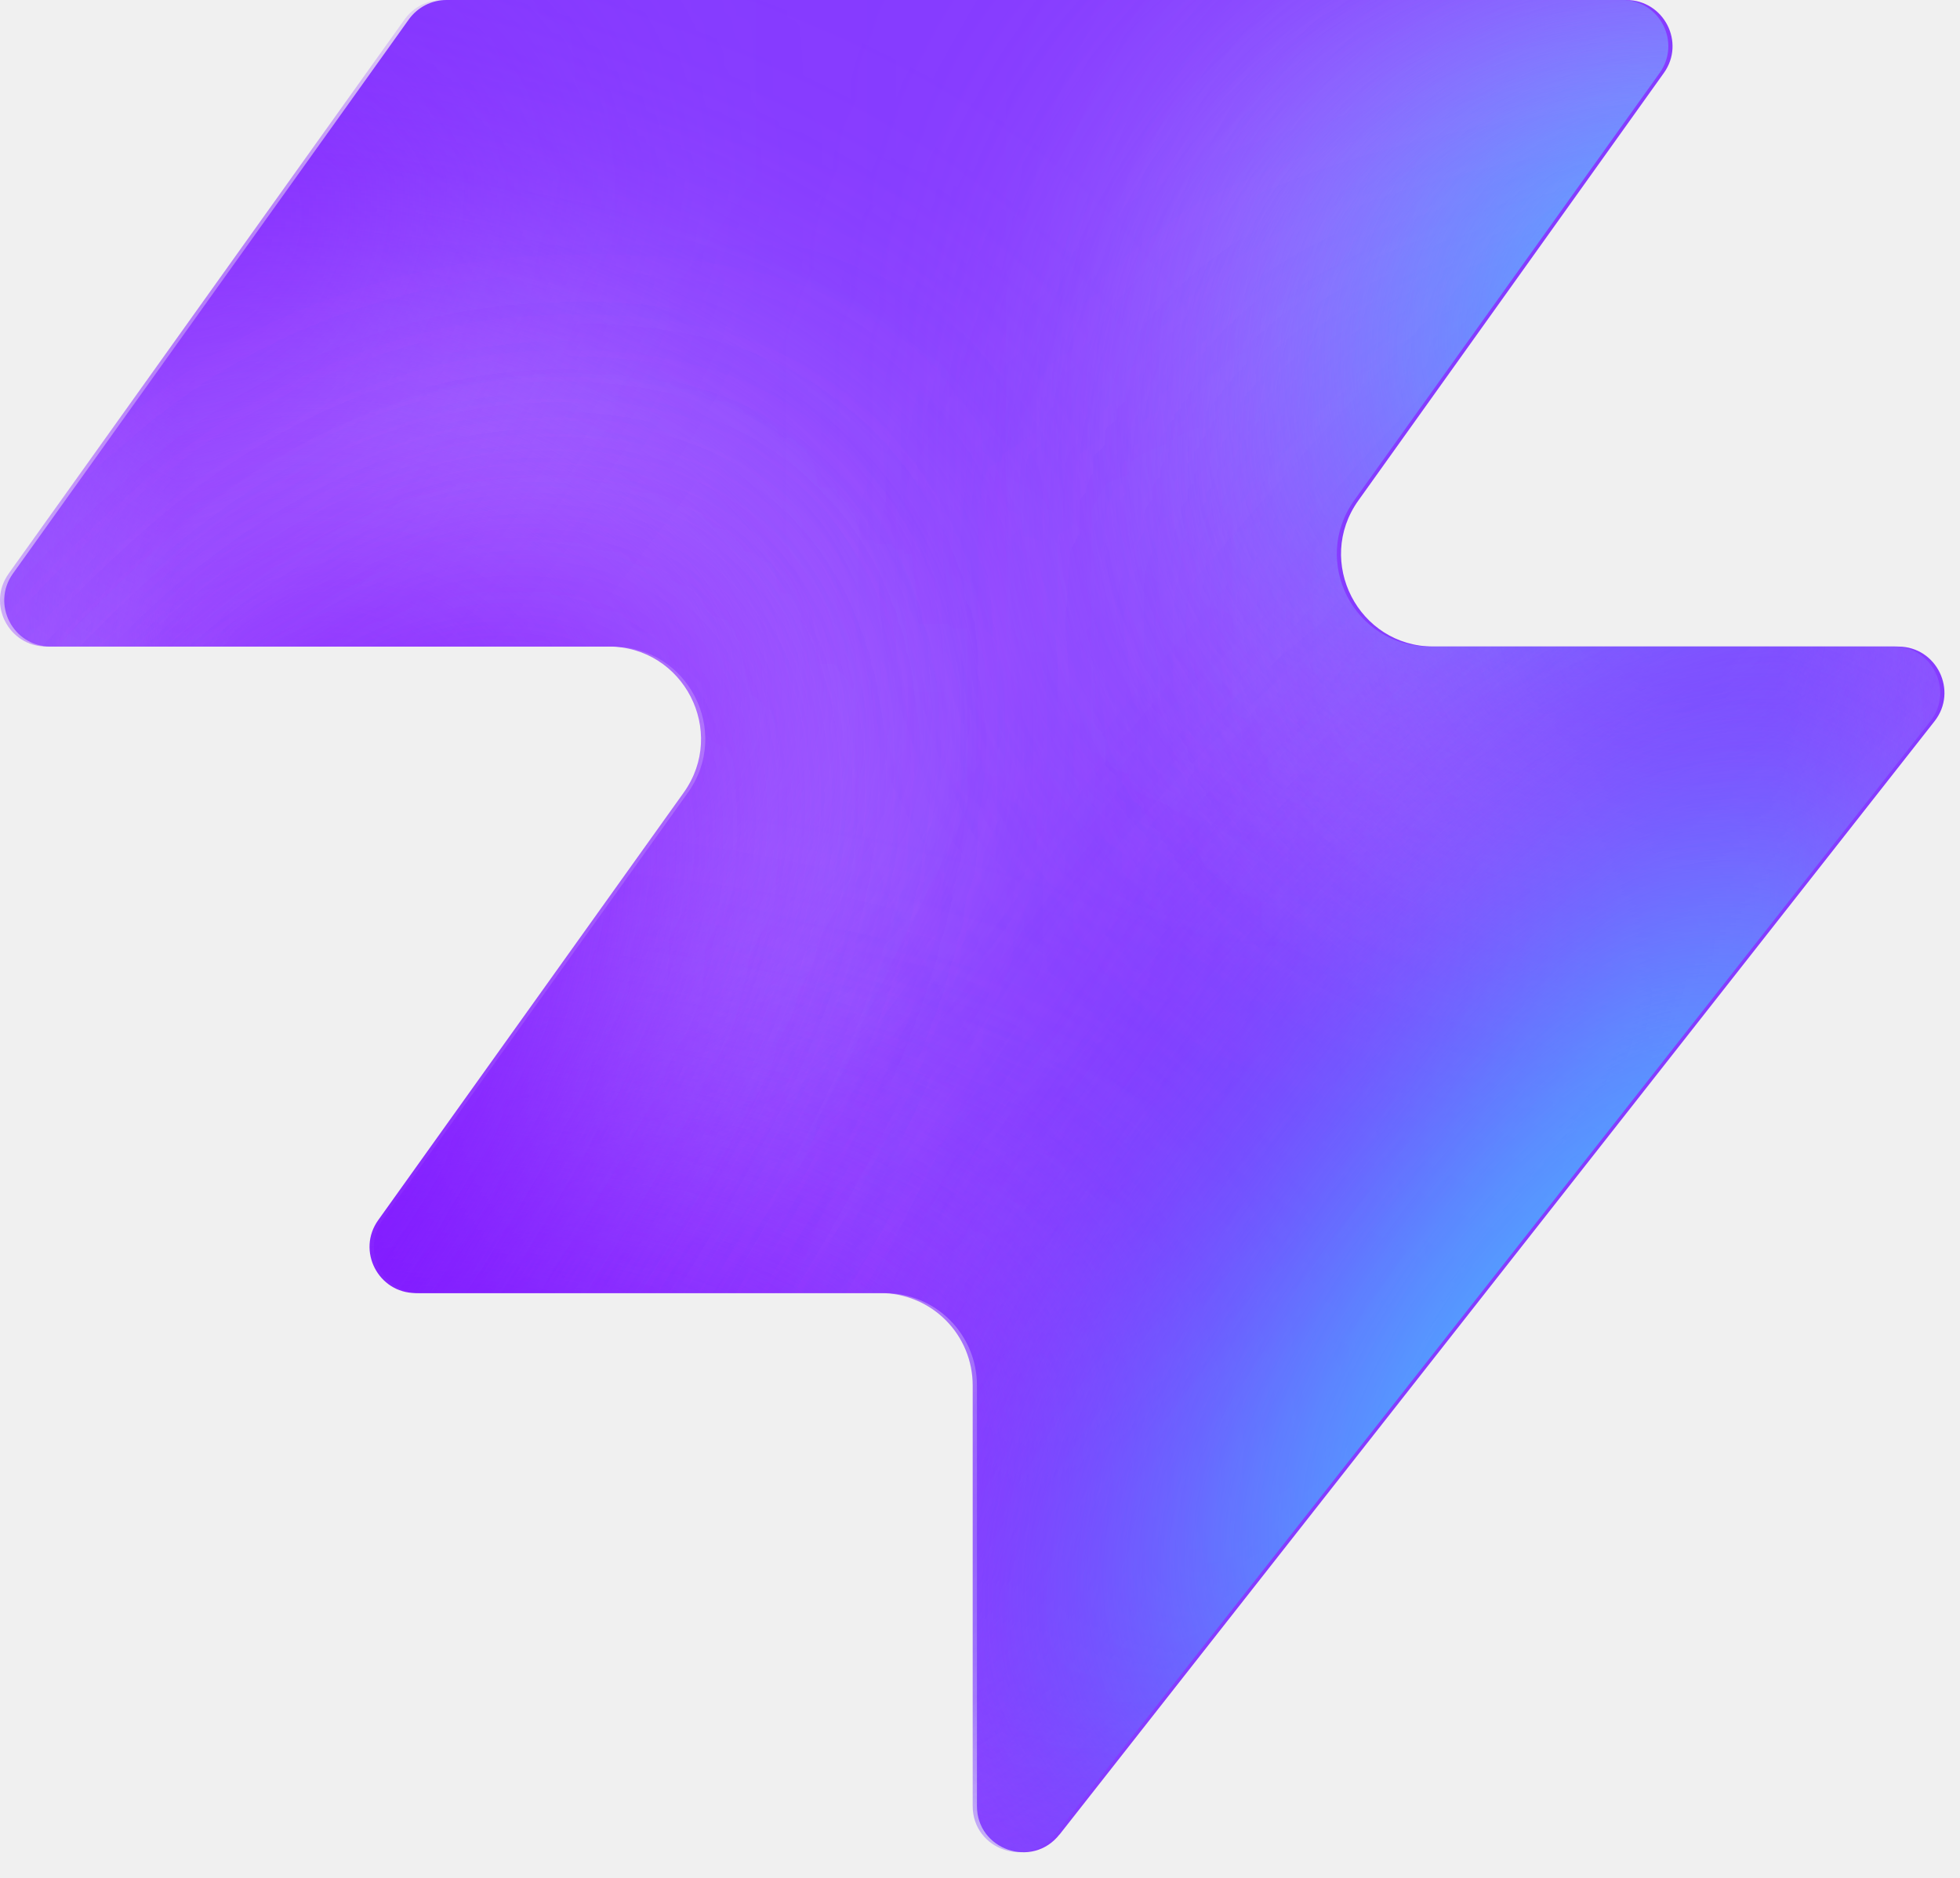
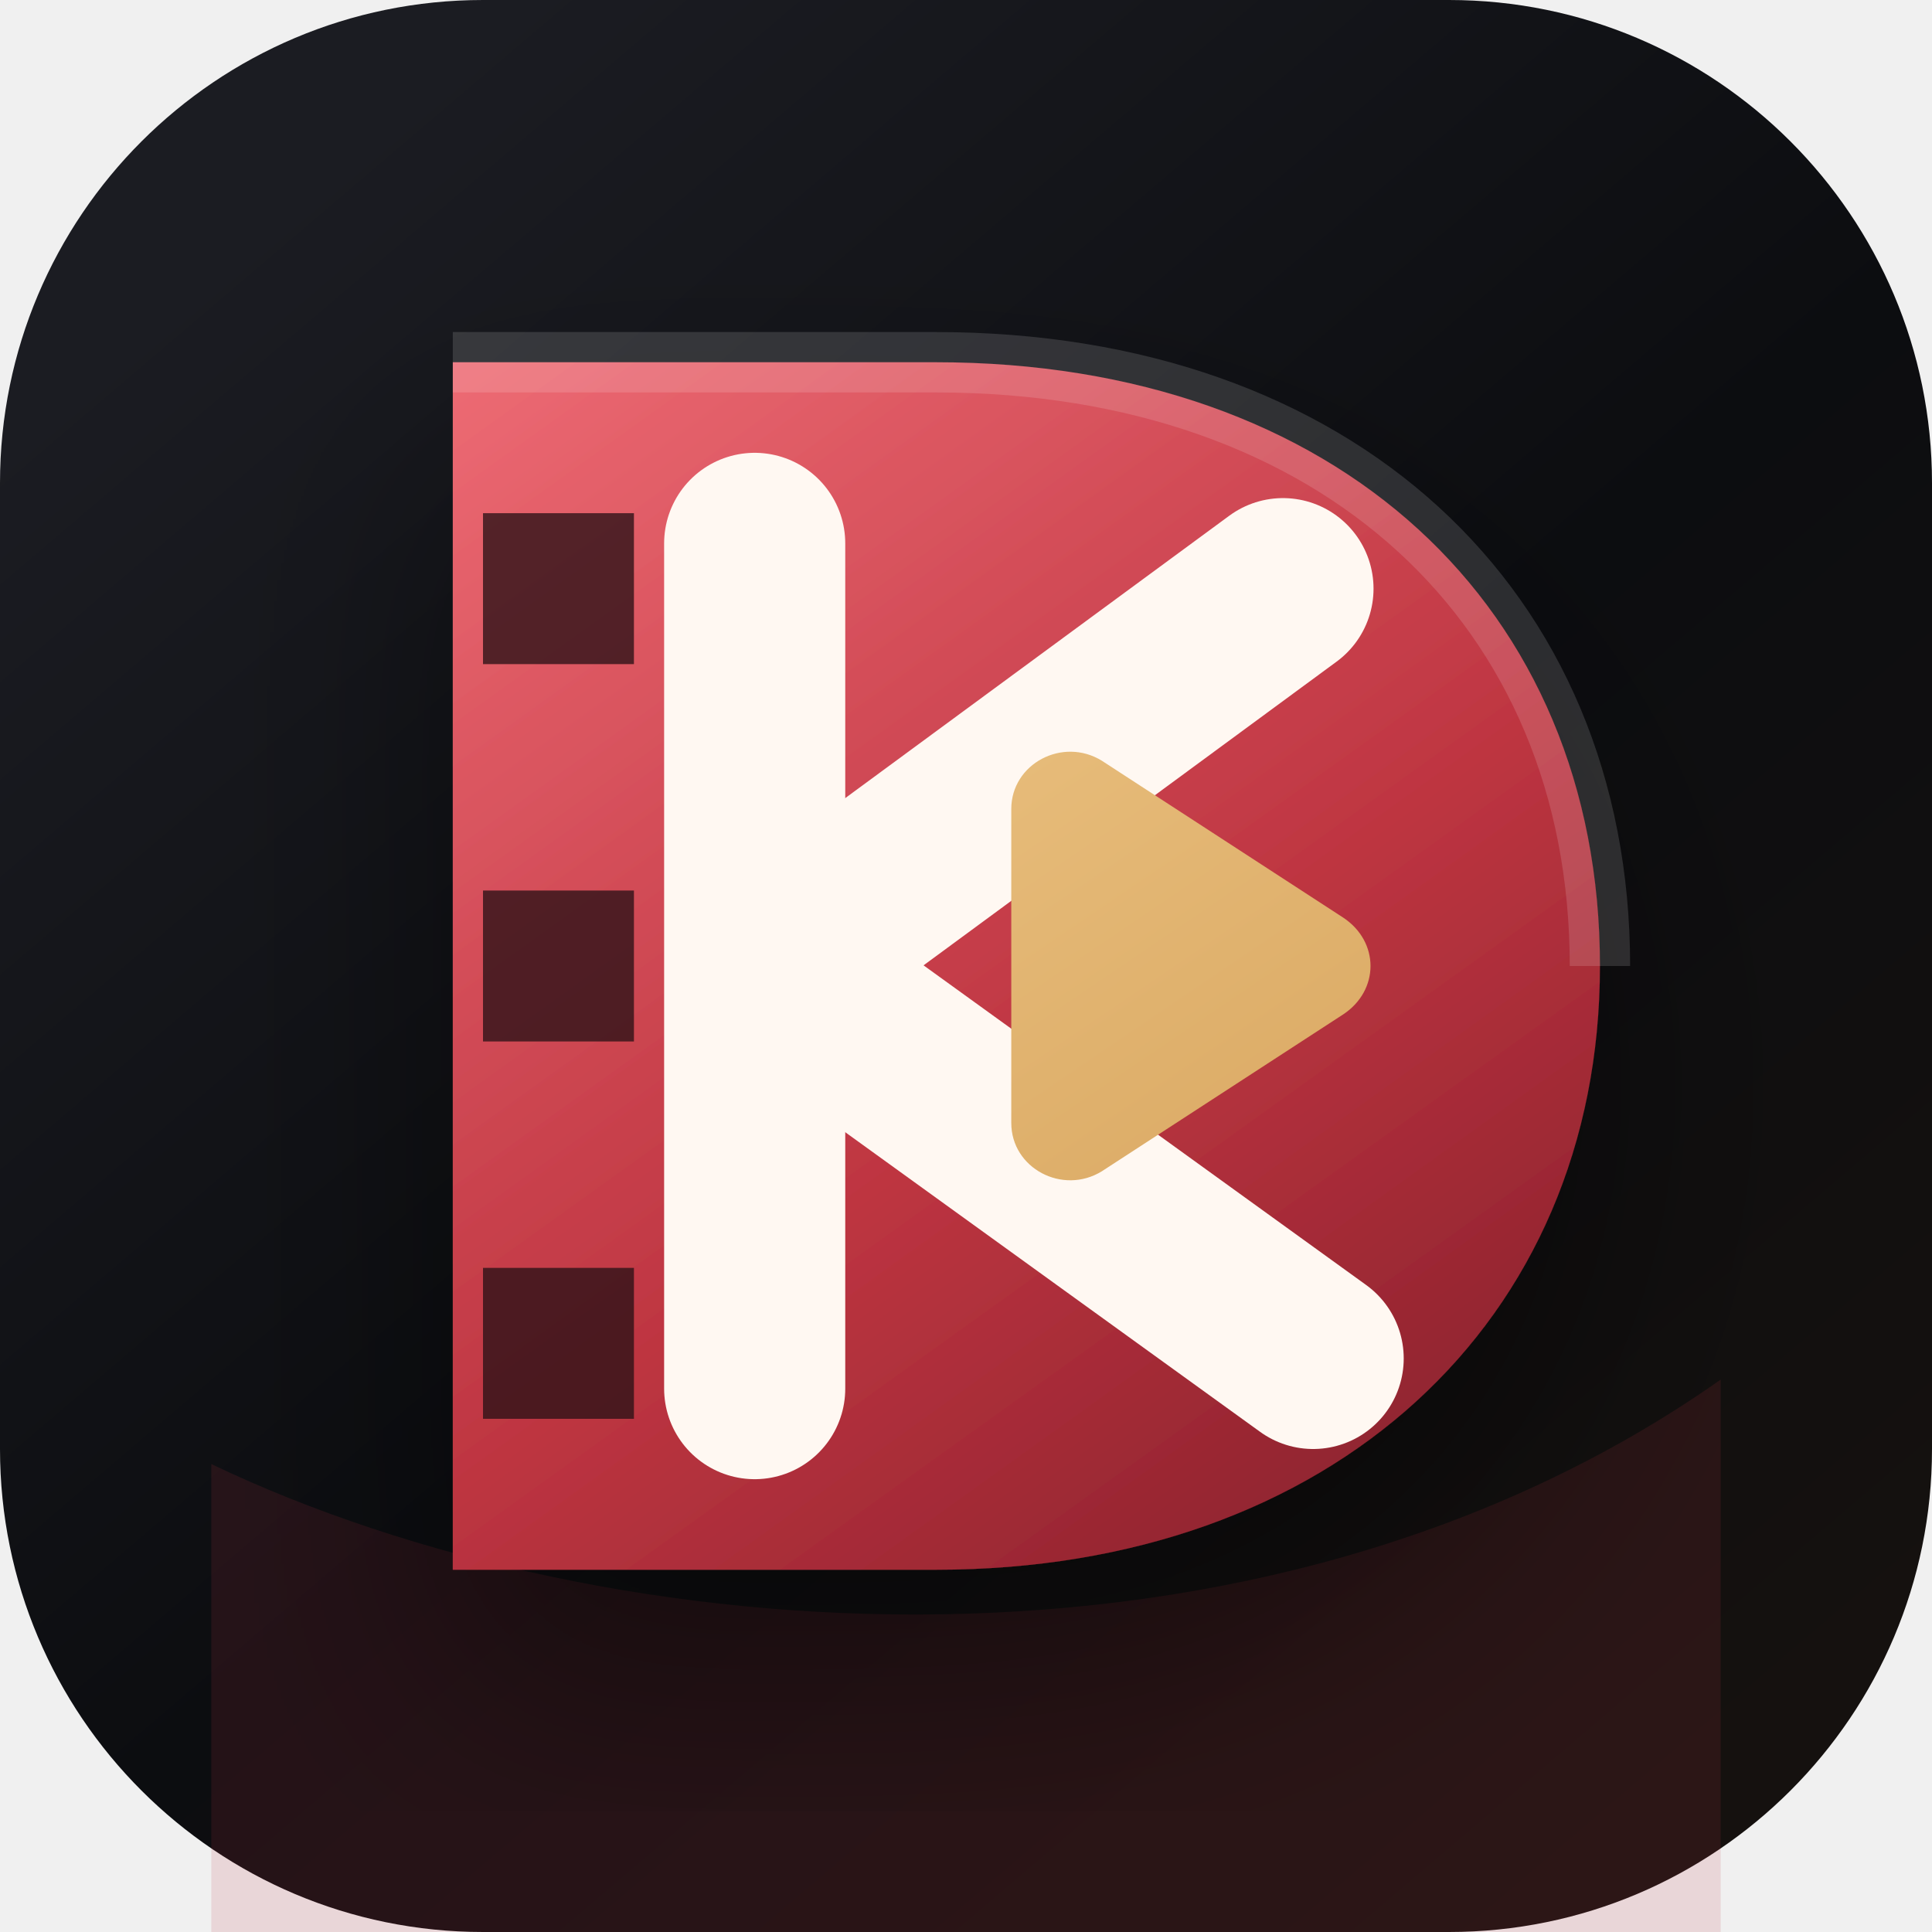
- <svg xmlns="http://www.w3.org/2000/svg" width="48" height="46" fill="none" viewBox="0 0 48 46">
-   <path fill="#863bff" d="M25.946 44.938c-.664.845-2.021.375-2.021-.698V33.937a2.26 2.26 0 0 0-2.262-2.262H10.287c-.92 0-1.456-1.04-.92-1.788l7.48-10.471c1.07-1.497 0-3.578-1.842-3.578H1.237c-.92 0-1.456-1.04-.92-1.788L10.013.474c.214-.297.556-.474.92-.474h28.894c.92 0 1.456 1.04.92 1.788l-7.48 10.471c-1.07 1.498 0 3.579 1.842 3.579h11.377c.943 0 1.473 1.088.89 1.83L25.947 44.94z" style="fill:#863bff;fill:color(display-p3 .525 .23 1);fill-opacity:1" />
-   <mask id="a" width="48" height="46" x="0" y="0" maskUnits="userSpaceOnUse" style="mask-type:alpha">
-     <path fill="#000" d="M25.842 44.938c-.664.844-2.021.375-2.021-.698V33.937a2.26 2.26 0 0 0-2.262-2.262H10.183c-.92 0-1.456-1.04-.92-1.788l7.48-10.471c1.07-1.498 0-3.579-1.842-3.579H1.133c-.92 0-1.456-1.04-.92-1.787L9.91.473c.214-.297.556-.474.92-.474h28.894c.92 0 1.456 1.04.92 1.788l-7.48 10.471c-1.07 1.498 0 3.578 1.842 3.578h11.377c.943 0 1.473 1.088.89 1.832L25.843 44.94z" style="fill:#000;fill-opacity:1" />
-   </mask>
-   <g mask="url(#a)">
-     <g filter="url(#b)">
-       <ellipse cx="5.508" cy="14.704" fill="#ede6ff" rx="5.508" ry="14.704" style="fill:#ede6ff;fill:color(display-p3 .927 .903 1);fill-opacity:1" transform="matrix(.00324 1 1 -.00324 -4.47 31.516)" />
-     </g>
-     <g filter="url(#c)">
-       <ellipse cx="10.399" cy="29.851" fill="#ede6ff" rx="10.399" ry="29.851" style="fill:#ede6ff;fill:color(display-p3 .927 .903 1);fill-opacity:1" transform="matrix(.00324 1 1 -.00324 -39.328 7.883)" />
-     </g>
-     <g filter="url(#d)">
-       <ellipse cx="5.508" cy="30.487" fill="#7e14ff" rx="5.508" ry="30.487" style="fill:#7e14ff;fill:color(display-p3 .492 .077 1);fill-opacity:1" transform="rotate(89.814 -25.913 -14.639)scale(1 -1)" />
-     </g>
-     <g filter="url(#e)">
-       <ellipse cx="5.508" cy="30.599" fill="#7e14ff" rx="5.508" ry="30.599" style="fill:#7e14ff;fill:color(display-p3 .492 .077 1);fill-opacity:1" transform="rotate(89.814 -32.644 -3.334)scale(1 -1)" />
-     </g>
-     <g filter="url(#f)">
-       <ellipse cx="5.508" cy="30.599" fill="#7e14ff" rx="5.508" ry="30.599" style="fill:#7e14ff;fill:color(display-p3 .492 .077 1);fill-opacity:1" transform="matrix(.00324 1 1 -.00324 -34.34 30.47)" />
-     </g>
-     <g filter="url(#g)">
-       <ellipse cx="14.072" cy="22.078" fill="#ede6ff" rx="14.072" ry="22.078" style="fill:#ede6ff;fill:color(display-p3 .927 .903 1);fill-opacity:1" transform="rotate(93.35 24.506 48.493)scale(-1 1)" />
-     </g>
-     <g filter="url(#h)">
-       <ellipse cx="3.47" cy="21.501" fill="#7e14ff" rx="3.47" ry="21.501" style="fill:#7e14ff;fill:color(display-p3 .492 .077 1);fill-opacity:1" transform="rotate(89.009 28.708 47.59)scale(-1 1)" />
-     </g>
-     <g filter="url(#i)">
-       <ellipse cx="3.47" cy="21.501" fill="#7e14ff" rx="3.47" ry="21.501" style="fill:#7e14ff;fill:color(display-p3 .492 .077 1);fill-opacity:1" transform="rotate(89.009 28.708 47.59)scale(-1 1)" />
-     </g>
-     <g filter="url(#j)">
-       <ellipse cx=".387" cy="8.972" fill="#7e14ff" rx="4.407" ry="29.108" style="fill:#7e14ff;fill:color(display-p3 .492 .077 1);fill-opacity:1" transform="rotate(39.51 .387 8.972)" />
-     </g>
-     <g filter="url(#k)">
-       <ellipse cx="47.523" cy="-6.092" fill="#7e14ff" rx="4.407" ry="29.108" style="fill:#7e14ff;fill:color(display-p3 .492 .077 1);fill-opacity:1" transform="rotate(37.892 47.523 -6.092)" />
-     </g>
-     <g filter="url(#l)">
-       <ellipse cx="41.412" cy="6.333" fill="#47bfff" rx="5.971" ry="9.665" style="fill:#47bfff;fill:color(display-p3 .28 .748 1);fill-opacity:1" transform="rotate(37.892 41.412 6.333)" />
-     </g>
-     <g filter="url(#m)">
-       <ellipse cx="-1.879" cy="38.332" fill="#7e14ff" rx="4.407" ry="29.108" style="fill:#7e14ff;fill:color(display-p3 .492 .077 1);fill-opacity:1" transform="rotate(37.892 -1.88 38.332)" />
-     </g>
-     <g filter="url(#n)">
-       <ellipse cx="-1.879" cy="38.332" fill="#7e14ff" rx="4.407" ry="29.108" style="fill:#7e14ff;fill:color(display-p3 .492 .077 1);fill-opacity:1" transform="rotate(37.892 -1.88 38.332)" />
-     </g>
-     <g filter="url(#o)">
-       <ellipse cx="35.651" cy="29.907" fill="#7e14ff" rx="4.407" ry="29.108" style="fill:#7e14ff;fill:color(display-p3 .492 .077 1);fill-opacity:1" transform="rotate(37.892 35.651 29.907)" />
-     </g>
-     <g filter="url(#p)">
-       <ellipse cx="38.418" cy="32.4" fill="#47bfff" rx="5.971" ry="15.297" style="fill:#47bfff;fill:color(display-p3 .28 .748 1);fill-opacity:1" transform="rotate(37.892 38.418 32.4)" />
-     </g>
-   </g>
+ <svg xmlns="http://www.w3.org/2000/svg" viewBox="0 0 64 64" role="img" aria-label="Kflix">
  <defs>
-     <filter id="b" width="60.045" height="41.654" x="-19.77" y="16.149" color-interpolation-filters="sRGB" filterUnits="userSpaceOnUse">
-       <feFlood flood-opacity="0" result="BackgroundImageFix" />
-       <feBlend in="SourceGraphic" in2="BackgroundImageFix" result="shape" />
-       <feGaussianBlur result="effect1_foregroundBlur_2002_17158" stdDeviation="7.659" />
-     </filter>
-     <filter id="c" width="90.34" height="51.437" x="-54.613" y="-7.533" color-interpolation-filters="sRGB" filterUnits="userSpaceOnUse">
-       <feFlood flood-opacity="0" result="BackgroundImageFix" />
-       <feBlend in="SourceGraphic" in2="BackgroundImageFix" result="shape" />
-       <feGaussianBlur result="effect1_foregroundBlur_2002_17158" stdDeviation="7.659" />
-     </filter>
-     <filter id="d" width="79.355" height="29.4" x="-49.64" y="2.03" color-interpolation-filters="sRGB" filterUnits="userSpaceOnUse">
-       <feFlood flood-opacity="0" result="BackgroundImageFix" />
-       <feBlend in="SourceGraphic" in2="BackgroundImageFix" result="shape" />
-       <feGaussianBlur result="effect1_foregroundBlur_2002_17158" stdDeviation="4.596" />
-     </filter>
-     <filter id="e" width="79.579" height="29.4" x="-45.045" y="20.029" color-interpolation-filters="sRGB" filterUnits="userSpaceOnUse">
-       <feFlood flood-opacity="0" result="BackgroundImageFix" />
-       <feBlend in="SourceGraphic" in2="BackgroundImageFix" result="shape" />
-       <feGaussianBlur result="effect1_foregroundBlur_2002_17158" stdDeviation="4.596" />
-     </filter>
-     <filter id="f" width="79.579" height="29.4" x="-43.513" y="21.178" color-interpolation-filters="sRGB" filterUnits="userSpaceOnUse">
-       <feFlood flood-opacity="0" result="BackgroundImageFix" />
-       <feBlend in="SourceGraphic" in2="BackgroundImageFix" result="shape" />
-       <feGaussianBlur result="effect1_foregroundBlur_2002_17158" stdDeviation="4.596" />
-     </filter>
-     <filter id="g" width="74.749" height="58.852" x="15.756" y="-17.901" color-interpolation-filters="sRGB" filterUnits="userSpaceOnUse">
-       <feFlood flood-opacity="0" result="BackgroundImageFix" />
-       <feBlend in="SourceGraphic" in2="BackgroundImageFix" result="shape" />
-       <feGaussianBlur result="effect1_foregroundBlur_2002_17158" stdDeviation="7.659" />
-     </filter>
-     <filter id="h" width="61.377" height="25.362" x="23.548" y="2.284" color-interpolation-filters="sRGB" filterUnits="userSpaceOnUse">
-       <feFlood flood-opacity="0" result="BackgroundImageFix" />
-       <feBlend in="SourceGraphic" in2="BackgroundImageFix" result="shape" />
-       <feGaussianBlur result="effect1_foregroundBlur_2002_17158" stdDeviation="4.596" />
-     </filter>
-     <filter id="i" width="61.377" height="25.362" x="23.548" y="2.284" color-interpolation-filters="sRGB" filterUnits="userSpaceOnUse">
-       <feFlood flood-opacity="0" result="BackgroundImageFix" />
-       <feBlend in="SourceGraphic" in2="BackgroundImageFix" result="shape" />
-       <feGaussianBlur result="effect1_foregroundBlur_2002_17158" stdDeviation="4.596" />
-     </filter>
-     <filter id="j" width="56.045" height="63.649" x="-27.636" y="-22.853" color-interpolation-filters="sRGB" filterUnits="userSpaceOnUse">
-       <feFlood flood-opacity="0" result="BackgroundImageFix" />
-       <feBlend in="SourceGraphic" in2="BackgroundImageFix" result="shape" />
-       <feGaussianBlur result="effect1_foregroundBlur_2002_17158" stdDeviation="4.596" />
-     </filter>
-     <filter id="k" width="54.814" height="64.646" x="20.116" y="-38.415" color-interpolation-filters="sRGB" filterUnits="userSpaceOnUse">
-       <feFlood flood-opacity="0" result="BackgroundImageFix" />
-       <feBlend in="SourceGraphic" in2="BackgroundImageFix" result="shape" />
-       <feGaussianBlur result="effect1_foregroundBlur_2002_17158" stdDeviation="4.596" />
-     </filter>
-     <filter id="l" width="33.541" height="35.313" x="24.641" y="-11.323" color-interpolation-filters="sRGB" filterUnits="userSpaceOnUse">
-       <feFlood flood-opacity="0" result="BackgroundImageFix" />
-       <feBlend in="SourceGraphic" in2="BackgroundImageFix" result="shape" />
-       <feGaussianBlur result="effect1_foregroundBlur_2002_17158" stdDeviation="4.596" />
-     </filter>
-     <filter id="m" width="54.814" height="64.646" x="-29.286" y="6.009" color-interpolation-filters="sRGB" filterUnits="userSpaceOnUse">
-       <feFlood flood-opacity="0" result="BackgroundImageFix" />
-       <feBlend in="SourceGraphic" in2="BackgroundImageFix" result="shape" />
-       <feGaussianBlur result="effect1_foregroundBlur_2002_17158" stdDeviation="4.596" />
-     </filter>
-     <filter id="n" width="54.814" height="64.646" x="-29.286" y="6.009" color-interpolation-filters="sRGB" filterUnits="userSpaceOnUse">
-       <feFlood flood-opacity="0" result="BackgroundImageFix" />
-       <feBlend in="SourceGraphic" in2="BackgroundImageFix" result="shape" />
-       <feGaussianBlur result="effect1_foregroundBlur_2002_17158" stdDeviation="4.596" />
-     </filter>
-     <filter id="o" width="54.814" height="64.646" x="8.244" y="-2.416" color-interpolation-filters="sRGB" filterUnits="userSpaceOnUse">
-       <feFlood flood-opacity="0" result="BackgroundImageFix" />
-       <feBlend in="SourceGraphic" in2="BackgroundImageFix" result="shape" />
-       <feGaussianBlur result="effect1_foregroundBlur_2002_17158" stdDeviation="4.596" />
-     </filter>
-     <filter id="p" width="39.409" height="43.623" x="18.713" y="10.588" color-interpolation-filters="sRGB" filterUnits="userSpaceOnUse">
-       <feFlood flood-opacity="0" result="BackgroundImageFix" />
-       <feBlend in="SourceGraphic" in2="BackgroundImageFix" result="shape" />
-       <feGaussianBlur result="effect1_foregroundBlur_2002_17158" stdDeviation="4.596" />
+     <linearGradient id="bg" x1="10" y1="6" x2="56" y2="60" gradientUnits="userSpaceOnUse">
+       <stop offset="0" stop-color="#1b1c22" />
+       <stop offset="0.52" stop-color="#0c0d10" />
+       <stop offset="1" stop-color="#15110f" />
+     </linearGradient>
+     <linearGradient id="accent" x1="15" y1="9" x2="48" y2="55" gradientUnits="userSpaceOnUse">
+       <stop offset="0" stop-color="#f16f78" />
+       <stop offset="0.58" stop-color="#be3541" />
+       <stop offset="1" stop-color="#7f1d28" />
+     </linearGradient>
+     <linearGradient id="warm" x1="23" y1="16" x2="44" y2="47" gradientUnits="userSpaceOnUse">
+       <stop offset="0" stop-color="#f0c98a" />
+       <stop offset="1" stop-color="#d6a35c" />
+     </linearGradient>
+     <filter id="softShadow" x="-20%" y="-20%" width="140%" height="140%" color-interpolation-filters="sRGB">
+       <feDropShadow dx="0" dy="4" stdDeviation="4" flood-color="#030405" flood-opacity="0.42" />
    </filter>
  </defs>
+   <rect width="64" height="64" rx="16" fill="url(#bg)" />
+   <path d="M7 48.5C20.2 54.8 41.8 56.4 57 45.7V64H7V48.5Z" fill="#be3541" opacity="0.14" />
+   <path d="M15 12H31C44.3 12 53 20.1 53 32C53 43.8 44.1 52 31 52H15V12Z" fill="url(#accent)" filter="url(#softShadow)" />
+   <path d="M25 18V46" stroke="#fff8f2" stroke-width="6" stroke-linecap="round" />
+   <path d="M25.5 32L42.5 19.5" stroke="#fff8f2" stroke-width="6" stroke-linecap="round" stroke-linejoin="round" />
+   <path d="M25.5 32L43.5 45" stroke="#fff8f2" stroke-width="6" stroke-linecap="round" stroke-linejoin="round" />
+   <path d="M16 17H21V22H16V17ZM16 29.5H21V34.5H16V29.5ZM16 42H21V47H16V42Z" fill="#2a1116" opacity="0.78" />
+   <path d="M36.5 25.2C35.2 24.4 33.5 25.3 33.5 26.8V37.2C33.5 38.7 35.2 39.6 36.5 38.8L44.5 33.6C45.7 32.8 45.7 31.2 44.5 30.4L36.5 25.2Z" fill="url(#warm)" />
+   <path d="M15 12H31C44.3 12 53 20.1 53 32" fill="none" stroke="#ffffff" stroke-opacity="0.14" stroke-width="2" />
</svg>
